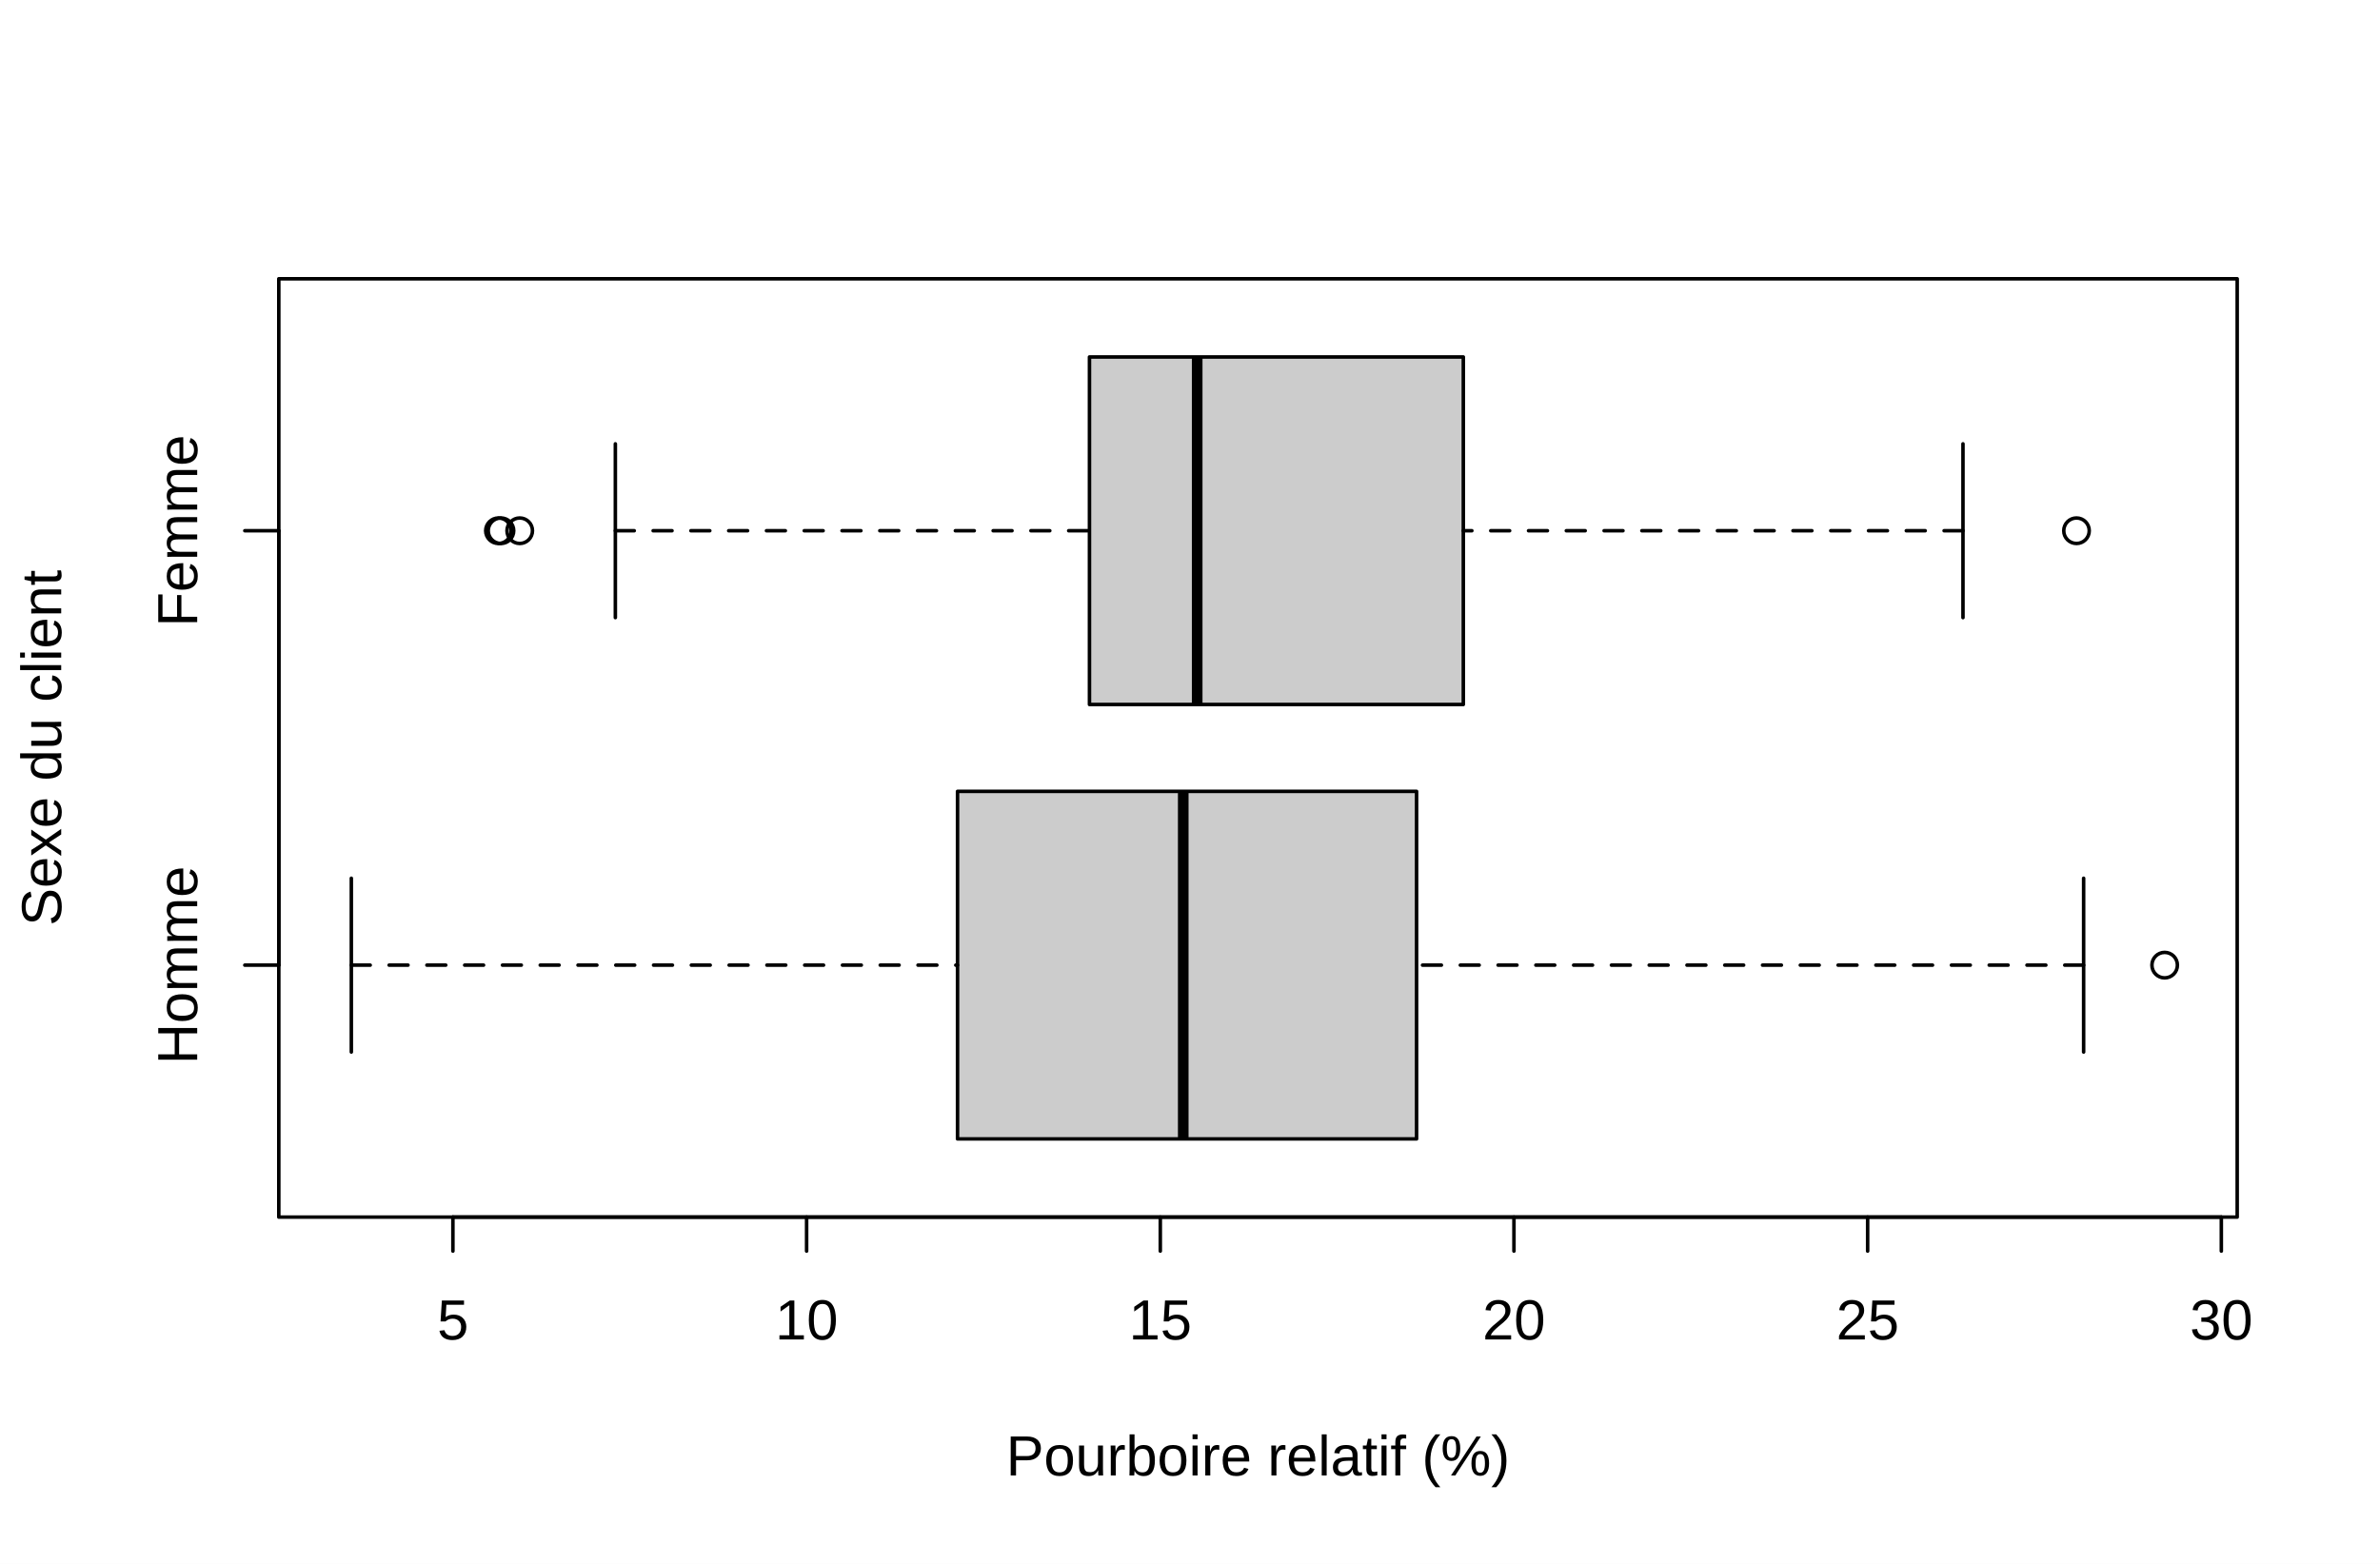
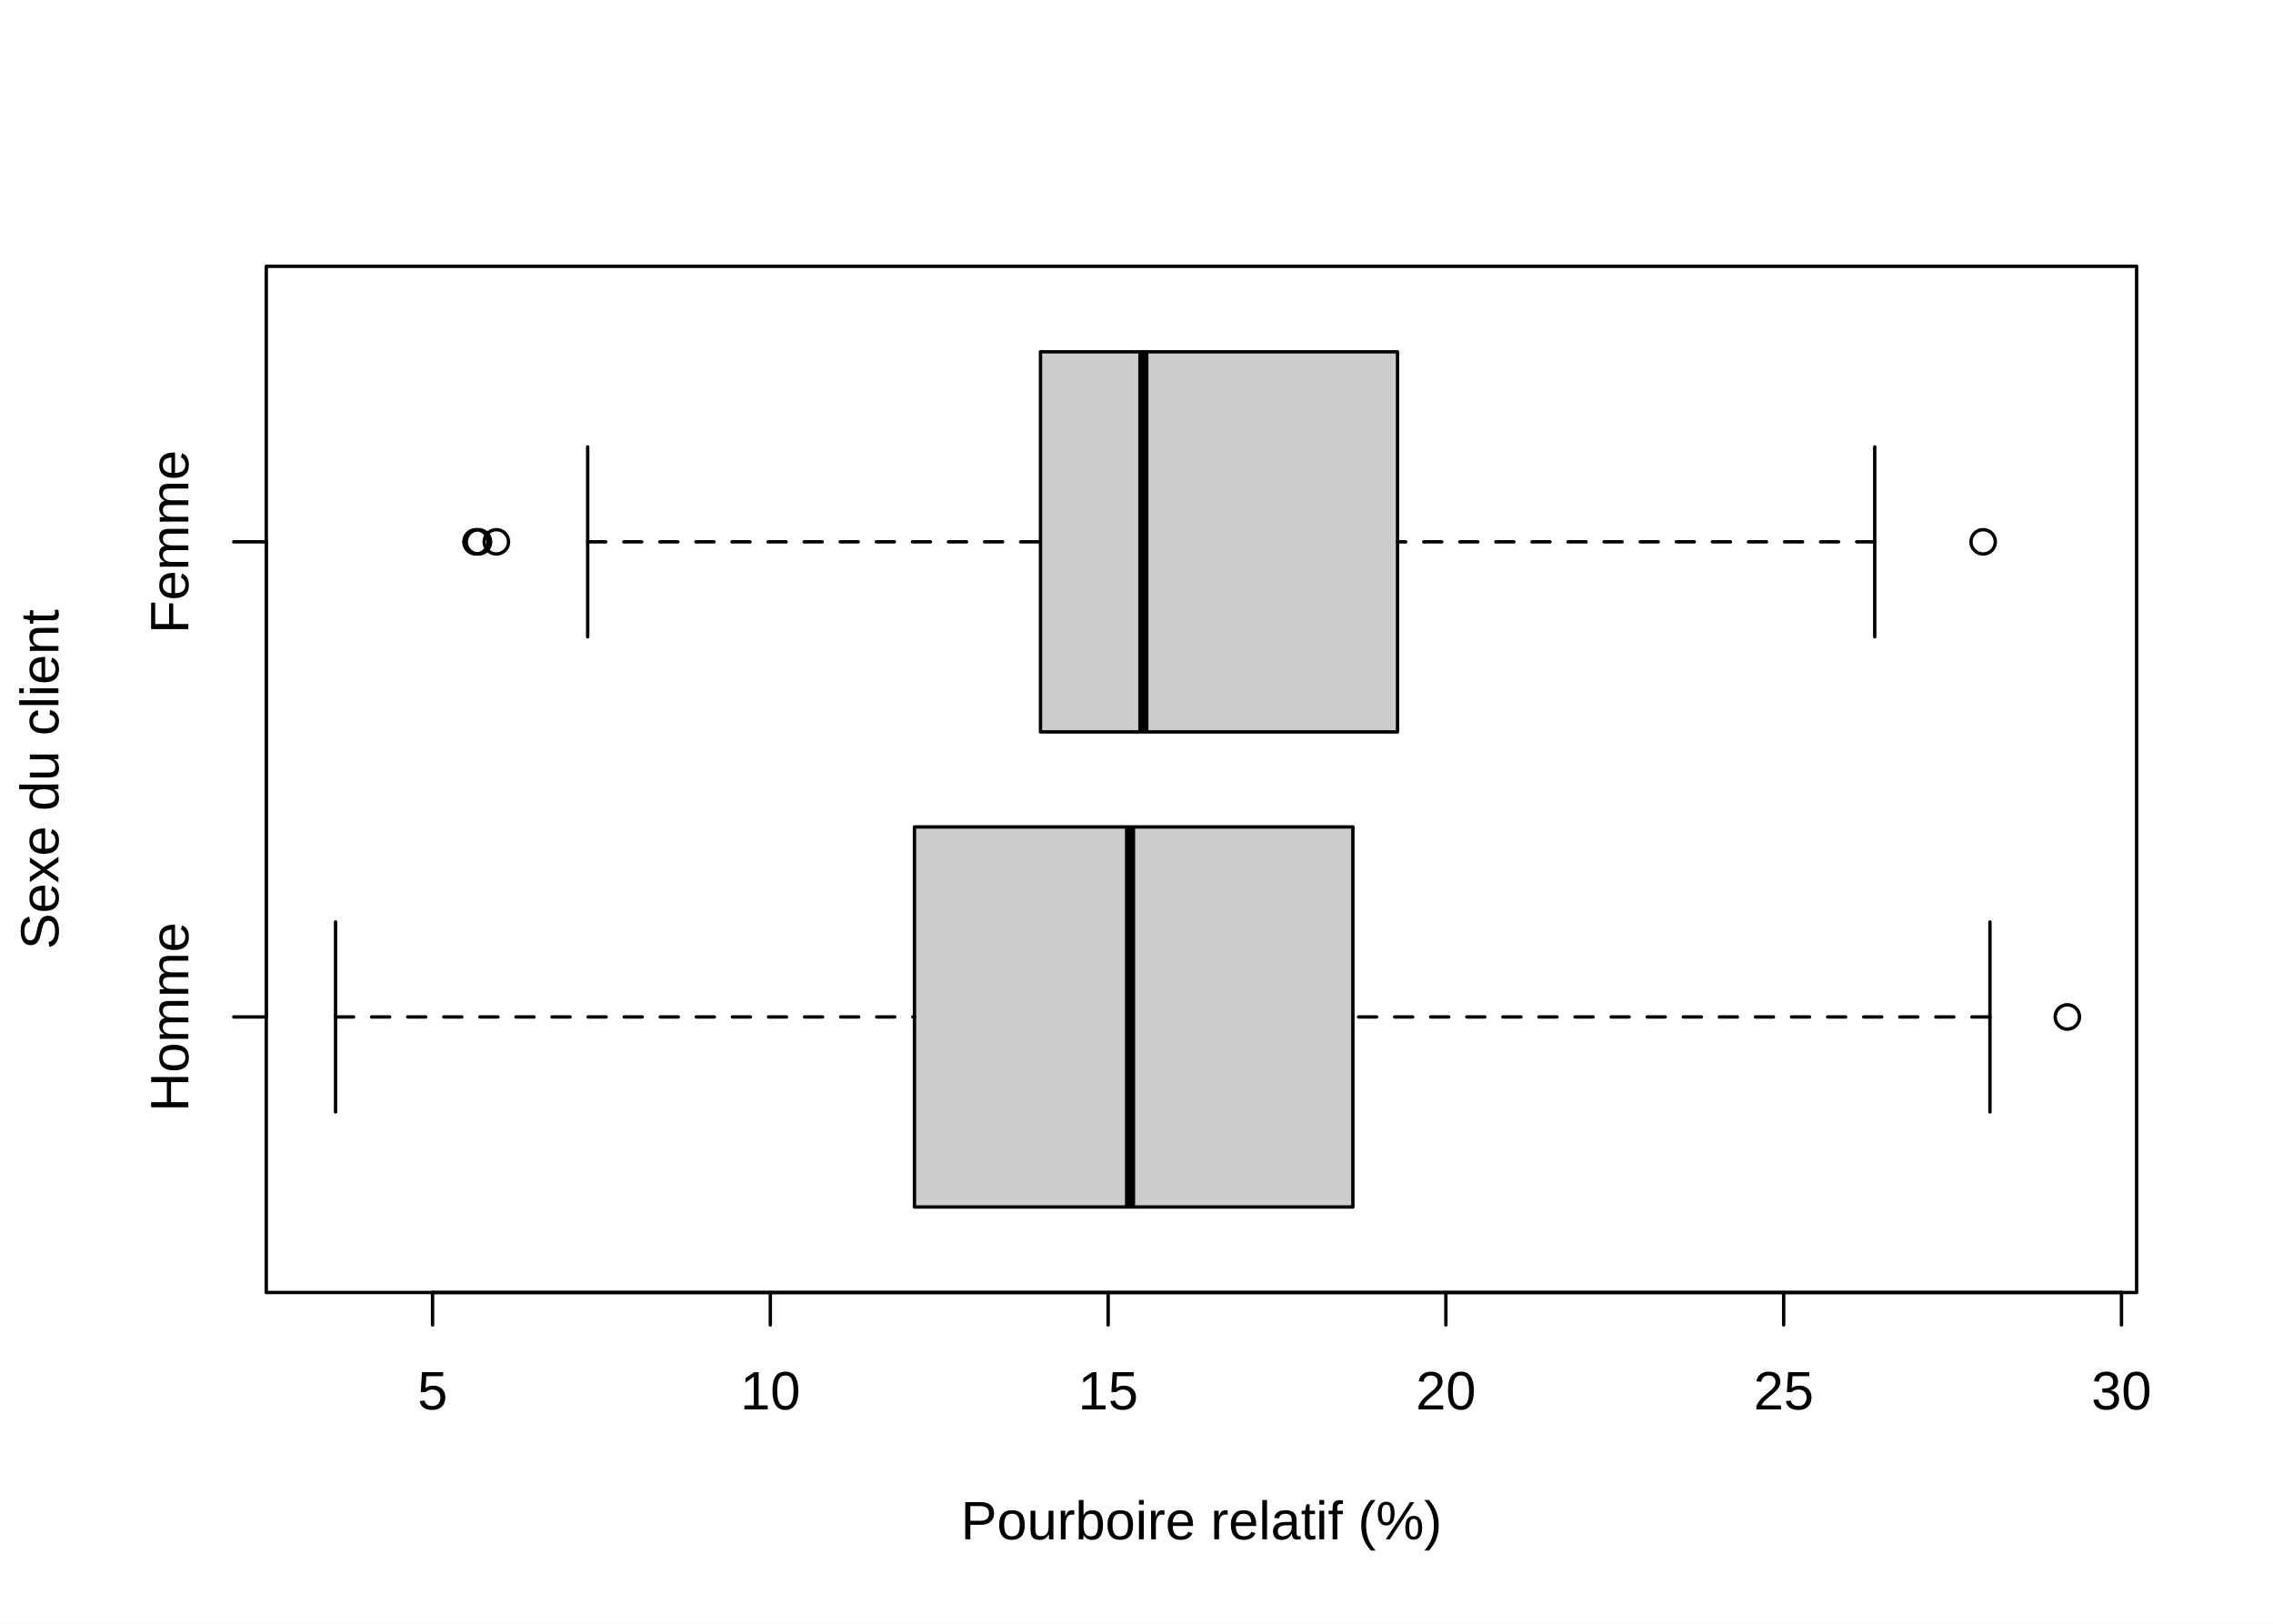
- <svg xmlns="http://www.w3.org/2000/svg" class="svglite" width="504.00pt" height="331.20pt" viewBox="0 0 504.00 331.20">
+ <svg xmlns="http://www.w3.org/2000/svg" class="svglite" width="504.00pt" height="360.00pt" viewBox="0 0 504.00 360.00">
  <defs>
    <style type="text/css">
    .svglite line, .svglite polyline, .svglite polygon, .svglite path, .svglite rect, .svglite circle {
      fill: none;
      stroke: #000000;
      stroke-linecap: round;
      stroke-linejoin: round;
      stroke-miterlimit: 10.00;
    }
  </style>
  </defs>
  <rect width="100%" height="100%" style="stroke: none; fill: #FFFFFF;" />
  <defs>
-     <clipPath id="cpMC4wMHw1MDQuMDB8MC4wMHwzMzEuMjA=">
-       <rect x="0.00" y="0.00" width="504.00" height="331.20" />
+     <clipPath id="cpMC4wMHw1MDQuMDB8MC4wMHwzNjAuMDA=">
+       <rect x="0.00" y="0.00" width="504.00" height="360.00" />
    </clipPath>
  </defs>
-   <g clip-path="url(#cpMC4wMHw1MDQuMDB8MC4wMHwzMzEuMjA=)">
+   <g clip-path="url(#cpMC4wMHw1MDQuMDB8MC4wMHwzNjAuMDA=)">
</g>
  <defs>
-     <clipPath id="cpNTkuMDR8NDczLjc2fDU5LjA0fDI1Ny43Ng==">
-       <rect x="59.04" y="59.04" width="414.72" height="198.72" />
+     <clipPath id="cpNTkuMDR8NDczLjc2fDU5LjA0fDI4Ni41Ng==">
+       <rect x="59.04" y="59.04" width="414.72" height="227.52" />
    </clipPath>
  </defs>
-   <g clip-path="url(#cpNTkuMDR8NDczLjc2fDU5LjA0fDI1Ny43Ng==)">
-     <polygon points="202.77,241.20 202.77,167.60 299.98,167.60 299.98,241.20 " style="stroke-width: 0.75; stroke: none; fill: #CCCCCC;" />
-     <line x1="250.57" y1="241.20" x2="250.57" y2="167.60" style="stroke-width: 2.25; stroke-linecap: butt;" />
-     <line x1="74.40" y1="204.40" x2="202.77" y2="204.40" style="stroke-width: 0.75; stroke-dasharray: 4.00,4.00;" />
-     <line x1="441.24" y1="204.40" x2="299.98" y2="204.40" style="stroke-width: 0.75; stroke-dasharray: 4.00,4.00;" />
-     <line x1="74.40" y1="222.80" x2="74.40" y2="186.00" style="stroke-width: 0.75;" />
-     <line x1="441.24" y1="222.80" x2="441.24" y2="186.00" style="stroke-width: 0.75;" />
-     <polyline points="202.77,241.20 202.77,167.60 299.98,167.60 299.98,241.20 202.77,241.20 " style="stroke-width: 0.75;" />
-     <circle cx="458.40" cy="204.40" r="2.70" style="stroke-width: 0.75;" />
-     <polygon points="230.71,149.20 230.71,75.60 309.88,75.60 309.88,149.20 " style="stroke-width: 0.75; stroke: none; fill: #CCCCCC;" />
-     <line x1="253.52" y1="149.20" x2="253.52" y2="75.60" style="stroke-width: 2.25; stroke-linecap: butt;" />
-     <line x1="130.31" y1="112.40" x2="230.71" y2="112.40" style="stroke-width: 0.75; stroke-dasharray: 4.00,4.00;" />
-     <line x1="415.69" y1="112.40" x2="309.88" y2="112.40" style="stroke-width: 0.75; stroke-dasharray: 4.00,4.00;" />
-     <line x1="130.31" y1="130.80" x2="130.31" y2="94.00" style="stroke-width: 0.75;" />
-     <line x1="415.69" y1="130.80" x2="415.69" y2="94.00" style="stroke-width: 0.75;" />
-     <polyline points="230.71,149.20 230.71,75.60 309.88,75.60 309.88,149.20 230.71,149.20 " style="stroke-width: 0.75;" />
-     <circle cx="110.06" cy="112.40" r="2.70" style="stroke-width: 0.75;" />
-     <circle cx="106.09" cy="112.40" r="2.70" style="stroke-width: 0.75;" />
-     <circle cx="105.55" cy="112.40" r="2.70" style="stroke-width: 0.75;" />
-     <circle cx="439.73" cy="112.40" r="2.70" style="stroke-width: 0.75;" />
+   <g clip-path="url(#cpNTkuMDR8NDczLjc2fDU5LjA0fDI4Ni41Ng==)">
+     <polygon points="202.77,267.60 202.77,183.33 299.98,183.33 299.98,267.60 " style="stroke-width: 0.75; stroke: none; fill: #CCCCCC;" />
+     <line x1="250.57" y1="267.60" x2="250.57" y2="183.33" style="stroke-width: 2.25; stroke-linecap: butt;" />
+     <line x1="74.40" y1="225.47" x2="202.77" y2="225.47" style="stroke-width: 0.75; stroke-dasharray: 4.00,4.00;" />
+     <line x1="441.24" y1="225.47" x2="299.98" y2="225.47" style="stroke-width: 0.75; stroke-dasharray: 4.00,4.00;" />
+     <line x1="74.40" y1="246.53" x2="74.40" y2="204.40" style="stroke-width: 0.75;" />
+     <line x1="441.24" y1="246.53" x2="441.24" y2="204.40" style="stroke-width: 0.75;" />
+     <polyline points="202.77,267.60 202.77,183.33 299.98,183.33 299.98,267.60 202.77,267.60 " style="stroke-width: 0.75;" />
+     <circle cx="458.40" cy="225.47" r="2.70" style="stroke-width: 0.75;" />
+     <polygon points="230.71,162.27 230.71,78.00 309.88,78.00 309.88,162.27 " style="stroke-width: 0.75; stroke: none; fill: #CCCCCC;" />
+     <line x1="253.52" y1="162.27" x2="253.52" y2="78.00" style="stroke-width: 2.25; stroke-linecap: butt;" />
+     <line x1="130.31" y1="120.13" x2="230.71" y2="120.13" style="stroke-width: 0.75; stroke-dasharray: 4.00,4.00;" />
+     <line x1="415.69" y1="120.13" x2="309.88" y2="120.13" style="stroke-width: 0.75; stroke-dasharray: 4.00,4.00;" />
+     <line x1="130.31" y1="141.20" x2="130.31" y2="99.07" style="stroke-width: 0.75;" />
+     <line x1="415.69" y1="141.20" x2="415.69" y2="99.07" style="stroke-width: 0.75;" />
+     <polyline points="230.71,162.27 230.71,78.00 309.88,78.00 309.88,162.27 230.71,162.27 " style="stroke-width: 0.75;" />
+     <circle cx="110.06" cy="120.13" r="2.70" style="stroke-width: 0.75;" />
+     <circle cx="106.09" cy="120.13" r="2.70" style="stroke-width: 0.75;" />
+     <circle cx="105.55" cy="120.13" r="2.70" style="stroke-width: 0.75;" />
+     <circle cx="439.73" cy="120.13" r="2.70" style="stroke-width: 0.75;" />
  </g>
-   <g clip-path="url(#cpMC4wMHw1MDQuMDB8MC4wMHwzMzEuMjA=)">
-     <line x1="59.04" y1="204.40" x2="59.04" y2="112.40" style="stroke-width: 0.75;" />
-     <line x1="59.04" y1="204.40" x2="51.84" y2="204.40" style="stroke-width: 0.75;" />
-     <line x1="59.04" y1="112.40" x2="51.84" y2="112.40" style="stroke-width: 0.75;" />
-     <text transform="translate(41.76,204.40) rotate(-90)" text-anchor="middle" style="font-size: 12.00px; font-family: Arial;" textLength="42.00px" lengthAdjust="spacingAndGlyphs">Homme</text>
-     <text transform="translate(41.76,112.40) rotate(-90)" text-anchor="middle" style="font-size: 12.00px; font-family: Arial;" textLength="40.67px" lengthAdjust="spacingAndGlyphs">Femme</text>
-     <line x1="95.91" y1="257.76" x2="470.40" y2="257.76" style="stroke-width: 0.75;" />
-     <line x1="95.91" y1="257.76" x2="95.91" y2="264.96" style="stroke-width: 0.75;" />
-     <line x1="170.81" y1="257.76" x2="170.81" y2="264.96" style="stroke-width: 0.75;" />
-     <line x1="245.71" y1="257.76" x2="245.71" y2="264.96" style="stroke-width: 0.75;" />
-     <line x1="320.60" y1="257.76" x2="320.60" y2="264.96" style="stroke-width: 0.75;" />
-     <line x1="395.50" y1="257.76" x2="395.50" y2="264.96" style="stroke-width: 0.75;" />
-     <line x1="470.40" y1="257.76" x2="470.40" y2="264.96" style="stroke-width: 0.75;" />
-     <text x="95.91" y="283.68" text-anchor="middle" style="font-size: 12.00px; font-family: Arial;" textLength="6.67px" lengthAdjust="spacingAndGlyphs">5</text>
-     <text x="170.81" y="283.68" text-anchor="middle" style="font-size: 12.00px; font-family: Arial;" textLength="13.35px" lengthAdjust="spacingAndGlyphs">10</text>
-     <text x="245.71" y="283.68" text-anchor="middle" style="font-size: 12.00px; font-family: Arial;" textLength="13.35px" lengthAdjust="spacingAndGlyphs">15</text>
-     <text x="320.60" y="283.68" text-anchor="middle" style="font-size: 12.00px; font-family: Arial;" textLength="13.35px" lengthAdjust="spacingAndGlyphs">20</text>
-     <text x="395.50" y="283.68" text-anchor="middle" style="font-size: 12.00px; font-family: Arial;" textLength="13.35px" lengthAdjust="spacingAndGlyphs">25</text>
-     <text x="470.40" y="283.68" text-anchor="middle" style="font-size: 12.00px; font-family: Arial;" textLength="13.35px" lengthAdjust="spacingAndGlyphs">30</text>
-     <text x="266.40" y="312.48" text-anchor="middle" style="font-size: 12.00px; font-family: Arial;" textLength="106.70px" lengthAdjust="spacingAndGlyphs">Pourboire relatif (%)</text>
-     <text transform="translate(12.96,158.40) rotate(-90)" text-anchor="middle" style="font-size: 12.00px; font-family: Arial;" textLength="75.38px" lengthAdjust="spacingAndGlyphs">Sexe du client</text>
-     <polyline points="59.04,257.76 473.76,257.76 473.76,59.04 59.04,59.04 59.04,257.76 " style="stroke-width: 0.75;" />
+   <g clip-path="url(#cpMC4wMHw1MDQuMDB8MC4wMHwzNjAuMDA=)">
+     <line x1="59.04" y1="225.47" x2="59.04" y2="120.13" style="stroke-width: 0.75;" />
+     <line x1="59.04" y1="225.47" x2="51.84" y2="225.47" style="stroke-width: 0.75;" />
+     <line x1="59.04" y1="120.13" x2="51.84" y2="120.13" style="stroke-width: 0.75;" />
+     <text transform="translate(41.76,225.47) rotate(-90)" text-anchor="middle" style="font-size: 12.00px; font-family: Arial;" textLength="42.00px" lengthAdjust="spacingAndGlyphs">Homme</text>
+     <text transform="translate(41.76,120.13) rotate(-90)" text-anchor="middle" style="font-size: 12.00px; font-family: Arial;" textLength="40.67px" lengthAdjust="spacingAndGlyphs">Femme</text>
+     <line x1="95.91" y1="286.56" x2="470.40" y2="286.56" style="stroke-width: 0.75;" />
+     <line x1="95.91" y1="286.56" x2="95.91" y2="293.76" style="stroke-width: 0.75;" />
+     <line x1="170.81" y1="286.56" x2="170.81" y2="293.76" style="stroke-width: 0.75;" />
+     <line x1="245.71" y1="286.56" x2="245.71" y2="293.76" style="stroke-width: 0.75;" />
+     <line x1="320.60" y1="286.56" x2="320.60" y2="293.76" style="stroke-width: 0.75;" />
+     <line x1="395.50" y1="286.56" x2="395.50" y2="293.76" style="stroke-width: 0.75;" />
+     <line x1="470.40" y1="286.56" x2="470.40" y2="293.76" style="stroke-width: 0.75;" />
+     <text x="95.91" y="312.48" text-anchor="middle" style="font-size: 12.00px; font-family: Arial;" textLength="6.67px" lengthAdjust="spacingAndGlyphs">5</text>
+     <text x="170.81" y="312.48" text-anchor="middle" style="font-size: 12.00px; font-family: Arial;" textLength="13.35px" lengthAdjust="spacingAndGlyphs">10</text>
+     <text x="245.71" y="312.48" text-anchor="middle" style="font-size: 12.00px; font-family: Arial;" textLength="13.35px" lengthAdjust="spacingAndGlyphs">15</text>
+     <text x="320.60" y="312.48" text-anchor="middle" style="font-size: 12.00px; font-family: Arial;" textLength="13.35px" lengthAdjust="spacingAndGlyphs">20</text>
+     <text x="395.50" y="312.48" text-anchor="middle" style="font-size: 12.00px; font-family: Arial;" textLength="13.35px" lengthAdjust="spacingAndGlyphs">25</text>
+     <text x="470.40" y="312.48" text-anchor="middle" style="font-size: 12.00px; font-family: Arial;" textLength="13.35px" lengthAdjust="spacingAndGlyphs">30</text>
+     <text x="266.40" y="341.28" text-anchor="middle" style="font-size: 12.00px; font-family: Arial;" textLength="106.70px" lengthAdjust="spacingAndGlyphs">Pourboire relatif (%)</text>
+     <text transform="translate(12.96,172.80) rotate(-90)" text-anchor="middle" style="font-size: 12.00px; font-family: Arial;" textLength="75.38px" lengthAdjust="spacingAndGlyphs">Sexe du client</text>
+     <polyline points="59.04,286.56 473.76,286.56 473.76,59.04 59.04,59.04 59.04,286.56 " style="stroke-width: 0.75;" />
  </g>
</svg>
